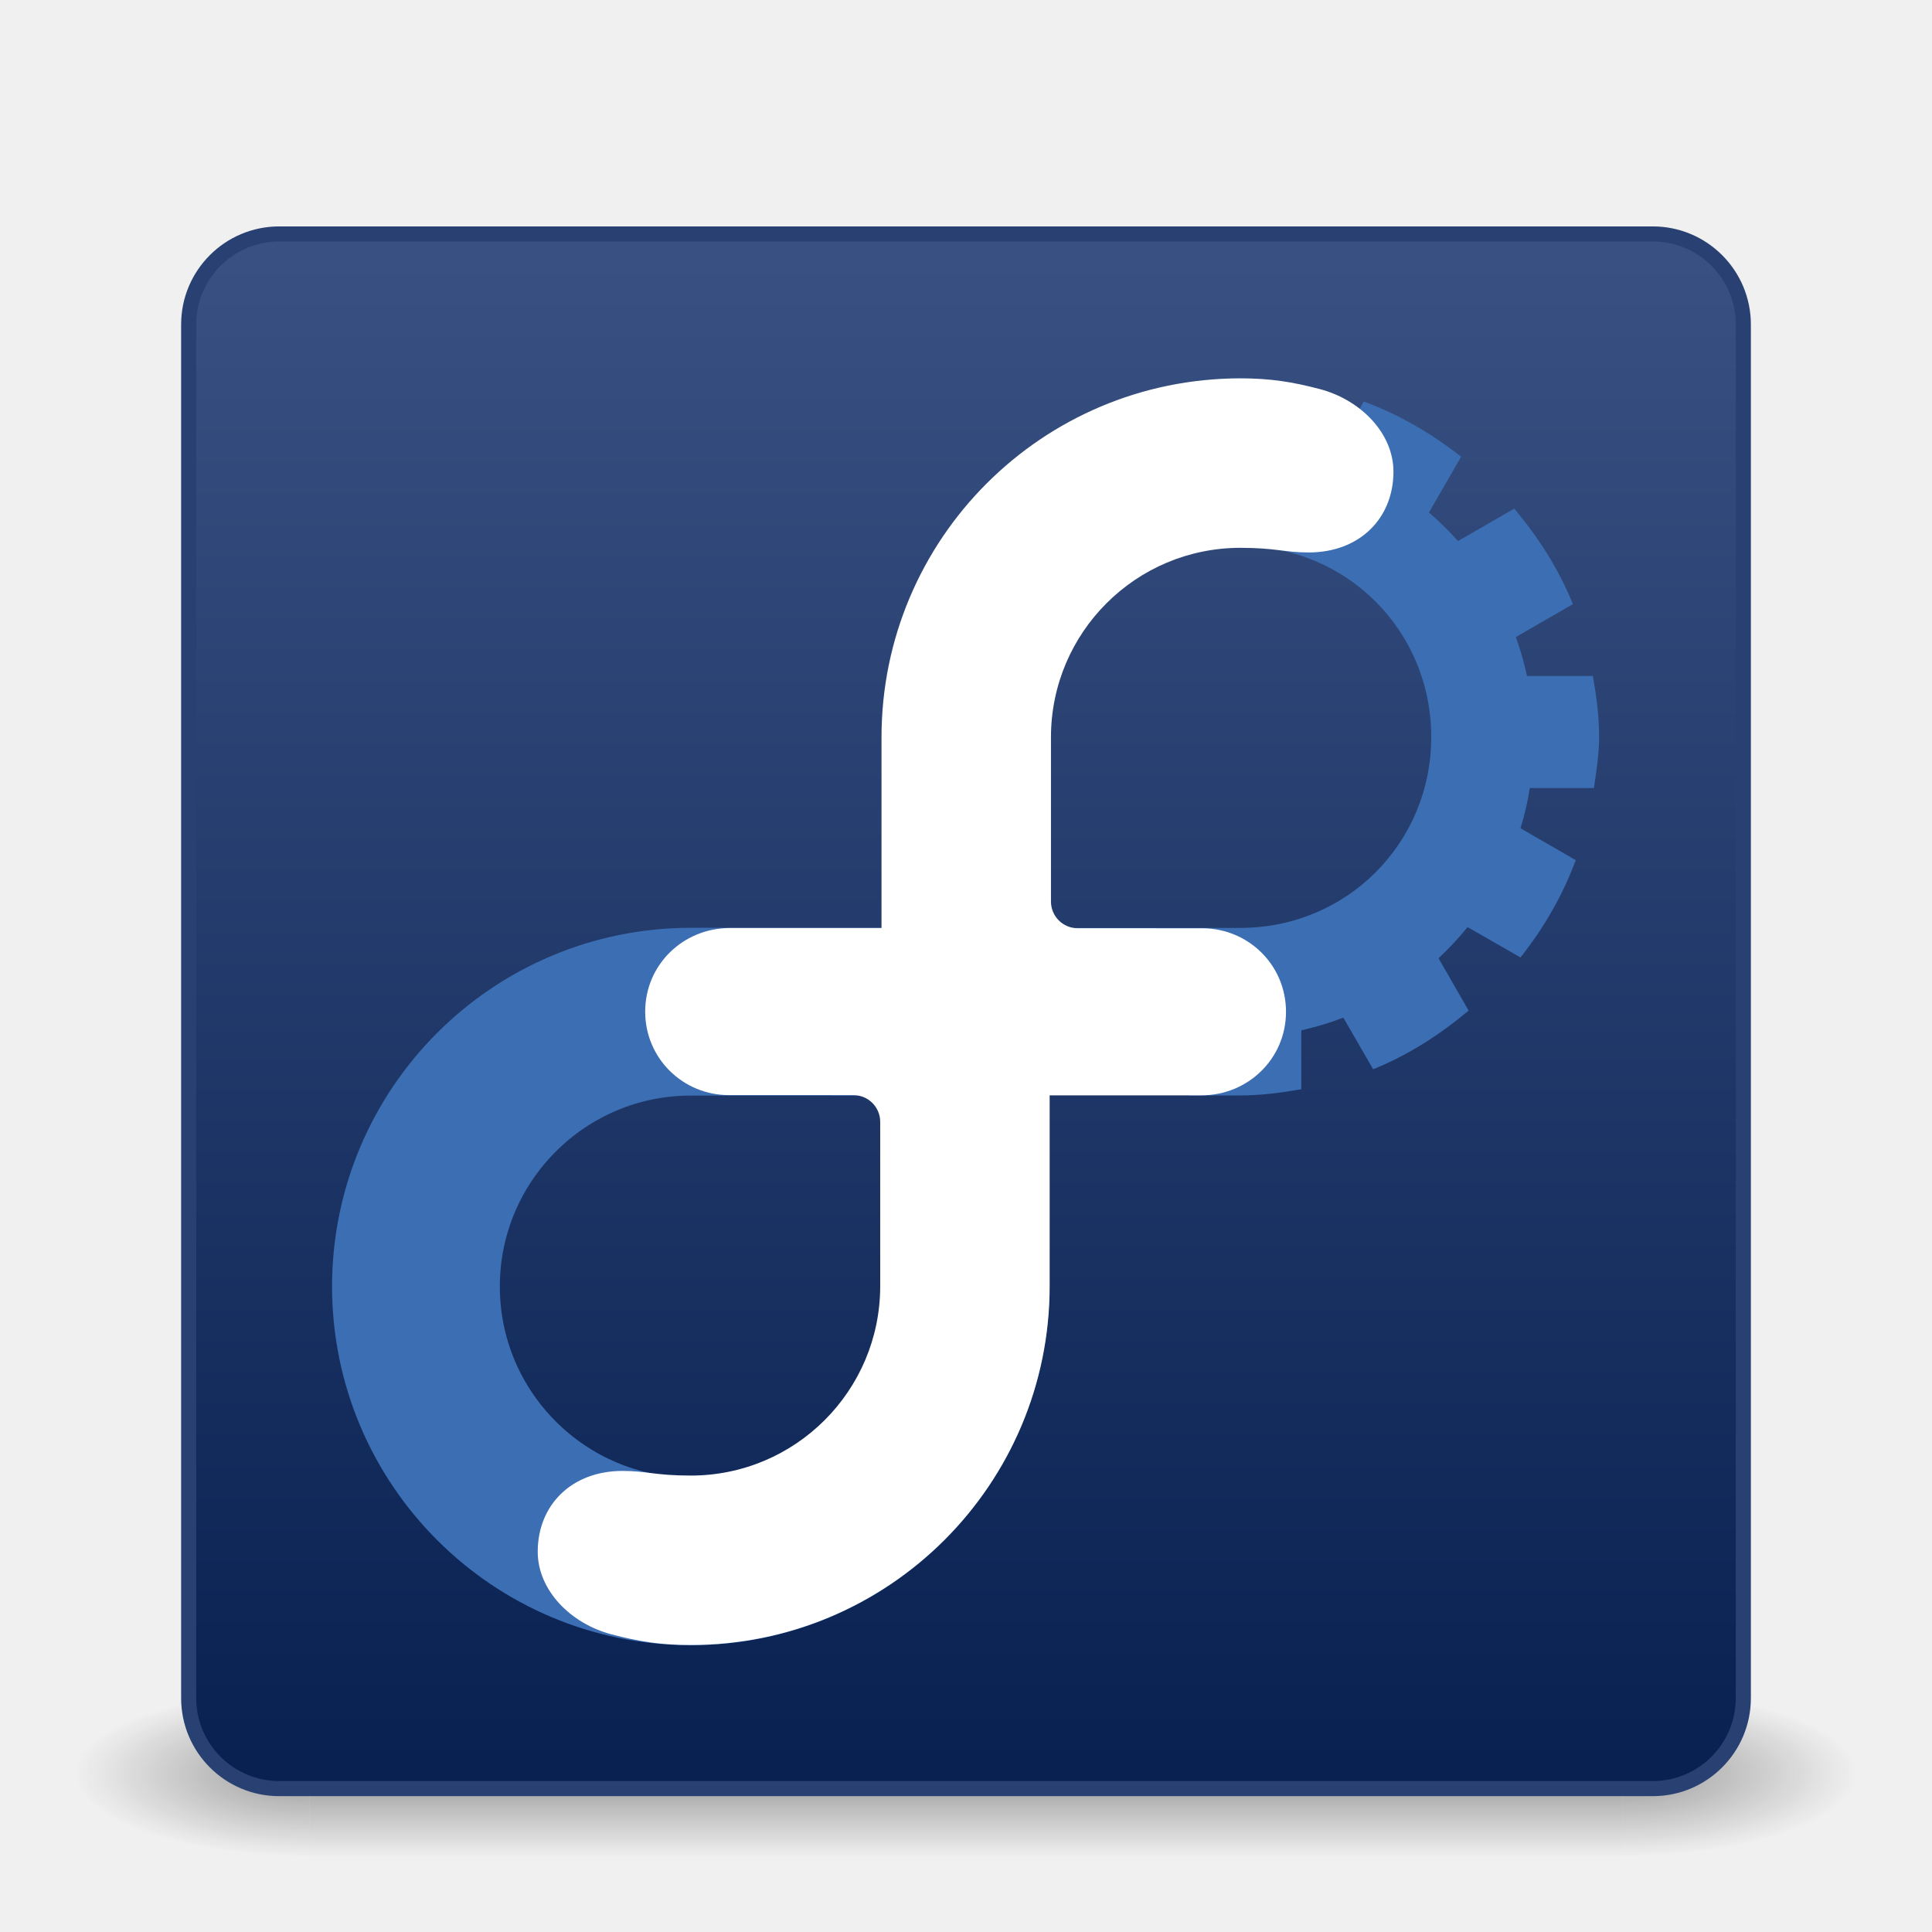
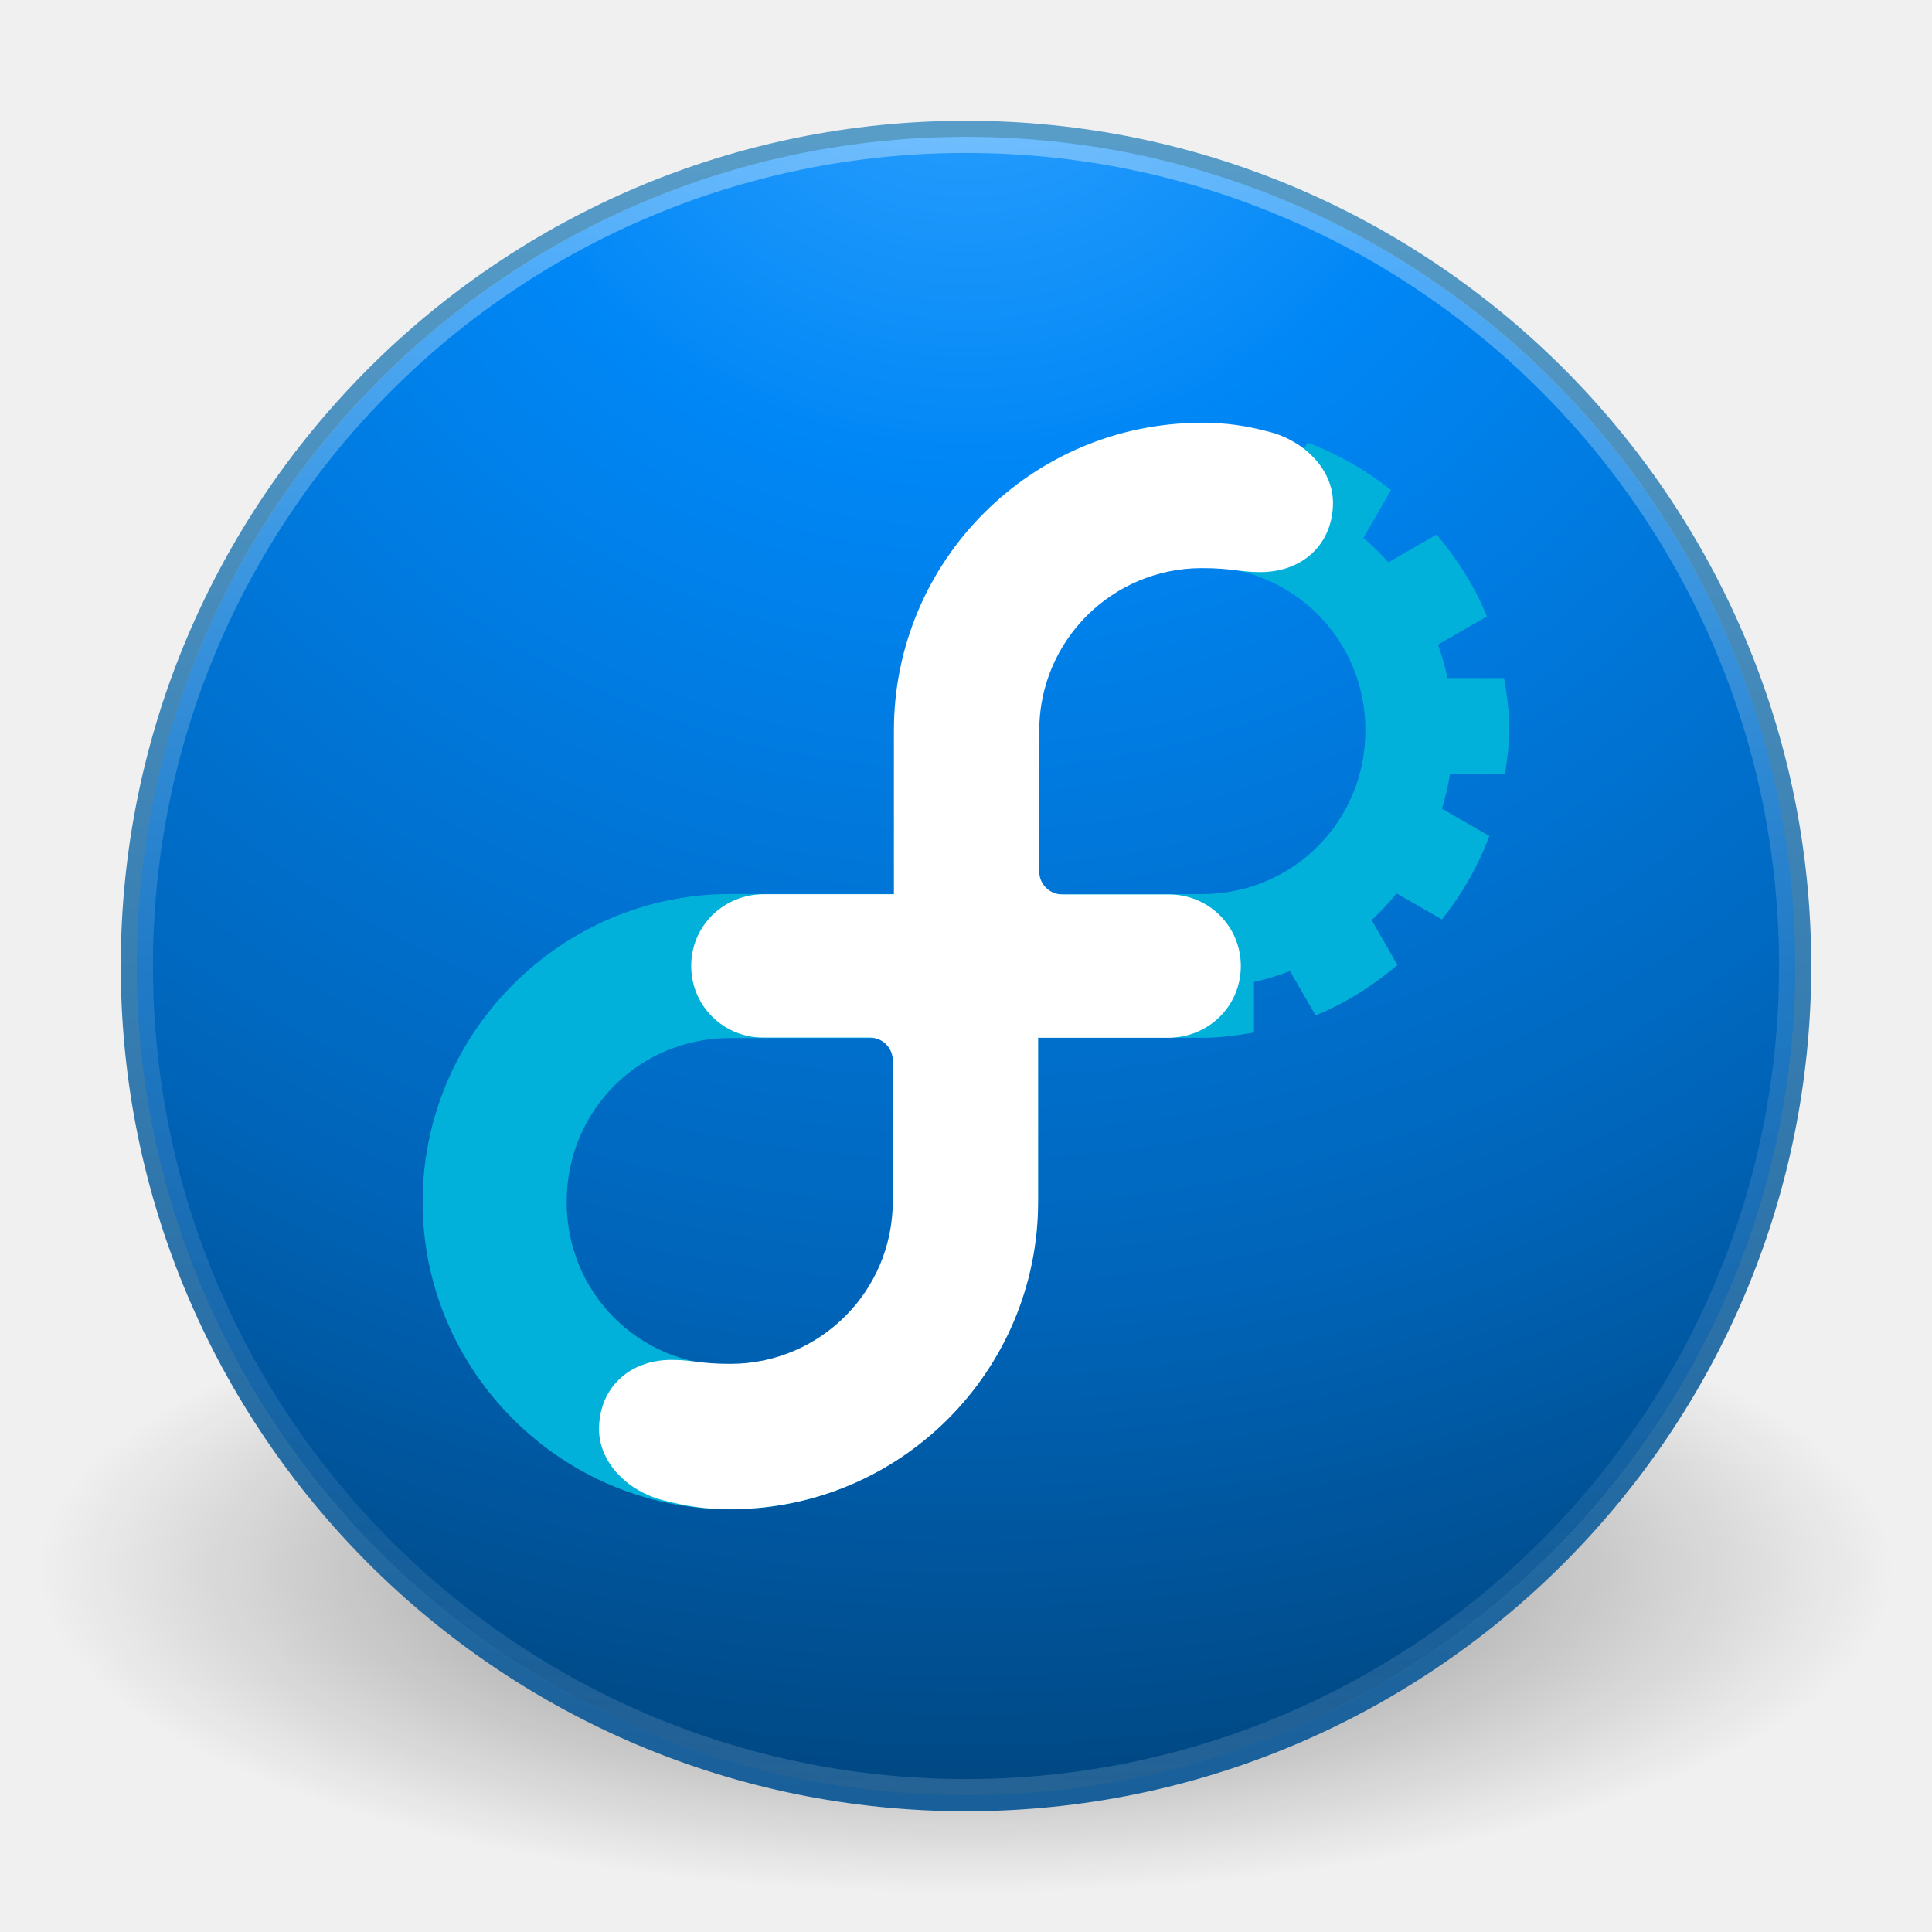
<svg xmlns="http://www.w3.org/2000/svg" xmlns:xlink="http://www.w3.org/1999/xlink" width="128" viewBox="0 0 128 128" height="128">
  <defs>
-     <linearGradient id="linearGradient3688-166-749">
-       <stop offset="0" style="stop-color:#181818" />
-       <stop offset="1" style="stop-color:#181818;stop-opacity:0" />
+     <linearGradient id="linearGradient3707-319-631-407-324-3-8">
+       <stop offset="0" style="stop-color:#185f9a" />
+       <stop offset="1" style="stop-color:#599ec9" />
    </linearGradient>
-     <linearGradient id="linearGradient3688-464-309">
-       <stop offset="0" style="stop-color:#181818" />
-       <stop offset="1" style="stop-color:#181818;stop-opacity:0" />
+     <linearGradient id="linearGradient4011">
+       <stop offset="0" style="stop-color:#fff;stop-opacity:.7" />
+       <stop offset=".508" style="stop-color:#fff;stop-opacity:.25" />
+       <stop offset=".835" style="stop-color:#fff;stop-opacity:.15" />
+       <stop offset="1" style="stop-color:#fff;stop-opacity:.3" />
    </linearGradient>
-     <linearGradient id="linearGradient4665">
-       <stop offset="0" style="stop-color:#3a5283" />
-       <stop offset="1" style="stop-color:#082050" />
-     </linearGradient>
-     <linearGradient gradientTransform="translate(-61 61)" xlink:href="#linearGradient4665" id="linearGradient4671" x1="12" x2="116" gradientUnits="userSpaceOnUse" />
-     <linearGradient id="linearGradient3702-501-757">
-       <stop offset="0" style="stop-color:#181818;stop-opacity:0" />
-       <stop offset=".5" style="stop-color:#181818" />
-       <stop offset="1" style="stop-color:#181818;stop-opacity:0" />
-     </linearGradient>
-     <linearGradient id="linearGradient3194" xlink:href="#linearGradient3702-501-757" y1="47.028" y2="39.999" x2="0" gradientUnits="userSpaceOnUse" />
-     <radialGradient cx="4.993" cy="43.5" gradientTransform="matrix(2.00378 0 0 1.4 -20.01187 -104.4)" r="2.5" id="radialGradient3192" xlink:href="#linearGradient3688-464-309" gradientUnits="userSpaceOnUse" />
-     <radialGradient cx="4.993" cy="43.5" gradientTransform="matrix(2.00378 0 0 1.4 27.98813 -17.4)" r="2.5" id="radialGradient3190" xlink:href="#linearGradient3688-166-749" gradientUnits="userSpaceOnUse" />
+     <linearGradient gradientTransform="matrix(2.66691 0 0 2.66691 -.00593 -.00594)" xlink:href="#linearGradient3707-319-631-407-324-3-8" id="linearGradient4769" y1="44" y2="3.899" gradientUnits="userSpaceOnUse" x2="0" />
+     <linearGradient gradientTransform="matrix(2.75676 0 0 2.75676 -133.7519 -5.90374)" xlink:href="#linearGradient4011" id="linearGradient4764" y1="6.238" y2="44.341" gradientUnits="userSpaceOnUse" x2="0" />
+     <radialGradient cx="62.625" cy="4.625" gradientTransform="matrix(5.77506 0 0 2.00858 -297.6631 30.79602)" id="radialGradient4760" r="10.625" gradientUnits="userSpaceOnUse">
+       <stop offset="0" />
+       <stop offset="1" style="stop-opacity:0" />
+     </radialGradient>
+     <radialGradient cx="5.763" cy="8.45" gradientTransform="matrix(0 5.77301 -6.10716 0 115.6044 -30.52019)" xlink:href="#radialGradient3727" id="radialGradient4767" r="20" gradientUnits="userSpaceOnUse" />
+     <radialGradient cx="5.763" cy="8.45" gradientTransform="matrix(0 5.77301 -6.10716 0 115.6044 -94.52019)" id="radialGradient3727" r="20" gradientUnits="userSpaceOnUse">
+       <stop offset="0" style="stop-color:#33a3ff" />
+       <stop offset=".262" style="stop-color:#0087f6" />
+       <stop offset=".705" style="stop-color:#0065ba" />
+       <stop offset="1" style="stop-color:#00457e" />
+     </radialGradient>
  </defs>
-   <g transform="matrix(2.95 0 0 1.22222 -6.8 65.55554)">
-     <g style="opacity:.4" transform="matrix(1.05263 0 0 1.28571 -1.26316 -13.42854)">
-       <rect width="5" x="38" y="40" height="7" style="fill:url(#radialGradient3190)" />
-       <rect width="5" x="-10" y="-47" height="7" style="fill:url(#radialGradient3192)" transform="scale(-1)" />
-       <rect width="28" x="10" y="40" height="7" style="fill:url(#linearGradient3194)" />
+   <g transform="translate(0 64)">
+     <path style="opacity:.5;fill:url(#radialGradient4760);fill-rule:evenodd" d="M 125.36,40.086 C 125.36,51.872 97.888,61.427 64,61.427 30.112,61.427 2.64,51.872 2.64,40.086 2.64,28.299 30.112,18.744 64,18.744 c 33.888,0 61.36,9.555 61.36,21.341 z" />
+   </g>
+   <g style="color:#000">
+     <g style="stroke-linejoin:round;stroke-linecap:round" transform="matrix(1.06667 0 0 1.06667 -4.26667 -4.26667)">
+       <path style="fill:url(#radialGradient4767);stroke:url(#linearGradient4769)" d="m 64,12 c -28.692,0 -52,23.308 -52,52 0,28.692 23.308,52 52,52 28.692,0 52,-23.308 52,-52 C 116,35.308 92.692,12 64,12 z" />
+       <path style="opacity:.5;fill:none;stroke:url(#linearGradient4764)" d="M 115,63.998 C 115,92.166 92.165,115 64.001,115 35.834,115 13,92.165 13,63.998 13,35.832 35.834,13 64.001,13 92.165,13 115,35.832 115,63.998 z" />
+     </g>
+     <g style="fill:#01b1da;line-height:normal" transform="matrix(.85771 0 0 .85771 9.13041 6.50977)">
+       <path d="m 78.152,25.468 0,4.125 c -1.142,0.217 -2.254,0.524 -3.317,0.928 -1.064,0.404 -2.076,0.905 -3.042,1.478 -0.967,0.574 -1.881,1.235 -2.733,1.959 -0.851,0.724 -1.637,1.515 -2.355,2.372 -0.718,0.857 -1.376,1.778 -1.942,2.75 -0.566,0.972 -1.048,1.992 -1.444,3.059 -0.396,1.068 -0.704,2.189 -0.911,3.334 -0.207,1.146 -0.309,2.318 -0.309,3.523 0,1.233 0.11,2.439 0.327,3.609 0.216,1.171 0.532,2.314 0.945,3.403 0.413,1.089 0.922,2.124 1.512,3.111 0.59,0.987 1.263,1.919 2.011,2.784 0.748,0.866 1.572,1.664 2.458,2.389 0.886,0.725 1.832,1.378 2.836,1.942 1.004,0.565 2.06,1.042 3.163,1.427 1.102,0.384 2.256,0.675 3.438,0.859 l 0,4.056 3.386,0 c 1.38,0 2.721,-0.183 4.039,-0.412 l 0,-3.902 c 0.958,-0.215 1.884,-0.493 2.784,-0.842 l 1.977,3.42 c 2.335,-0.94 4.42,-2.292 6.325,-3.884 l -1.994,-3.472 c 0.689,-0.64 1.333,-1.331 1.925,-2.062 l 3.506,2.011 c 1.536,-1.94 2.785,-4.09 3.661,-6.445 l -3.661,-2.114 c 0.268,-0.863 0.47,-1.755 0.619,-2.664 l 4.245,0 c 0.162,-1.114 0.344,-2.229 0.344,-3.386 0,-1.38 -0.183,-2.721 -0.412,-4.039 l -4.366,0 c -0.192,-0.881 -0.434,-1.746 -0.739,-2.578 l 3.781,-2.183 c -0.941,-2.333 -2.292,-4.421 -3.884,-6.325 l -3.73,2.148 c -0.6,-0.671 -1.24,-1.307 -1.925,-1.891 l 2.131,-3.695 C 94.857,28.725 92.715,27.479 90.356,26.602 l -2.131,3.695 c -0.86,-0.293 -1.738,-0.532 -2.647,-0.705 l 0,-4.194 c -1.119,-0.164 -2.241,-0.344 -3.403,-0.344 -1.374,0 -2.71,0.185 -4.022,0.412 z m 4.022,10.708 c 7.043,0 12.65,5.607 12.65,12.65 0,7.043 -5.607,12.65 -12.65,12.65 l -12.65,0 0,-12.65 c 0,-7.043 5.607,-12.65 12.65,-12.65 z" />
+       <path d="M 45.75,61.469 C 32.692,61.469 22,72.192 22,85.25 22,98.308 32.692,109 45.75,109 58.808,109 69.531,98.308 69.531,85.25 l 0,-18.219 0,-5.562 -5.562,0 -18.219,0 z m 0,11.125 12.656,0 0,12.656 c 0,7.043 -5.613,12.625 -12.656,12.625 -7.043,0 -12.625,-5.582 -12.625,-12.625 0,-7.043 5.582,-12.656 12.625,-12.656 z" />
    </g>
  </g>
-   <g transform="translate(0 64)">
-     <rect width="103" x="-48.5" y="12.5" rx="6" height="103" style="fill:url(#linearGradient4671);stroke:#294172;stroke-linejoin:round;stroke-linecap:round;color:#000" transform="matrix(0 1 1 0 0 0)" />
-   </g>
-   <path style="fill:#3c6eb4;line-height:normal;color:#000" d="m 78.152,25.468 0,4.125 c -1.142,0.217 -2.254,0.524 -3.317,0.928 -1.064,0.404 -2.076,0.905 -3.042,1.478 -0.967,0.574 -1.881,1.235 -2.733,1.959 -0.851,0.724 -1.637,1.515 -2.355,2.372 -0.718,0.857 -1.376,1.778 -1.942,2.75 -0.566,0.972 -1.048,1.992 -1.444,3.059 -0.396,1.068 -0.704,2.189 -0.911,3.334 -0.207,1.146 -0.309,2.318 -0.309,3.523 0,1.233 0.11,2.439 0.327,3.609 0.216,1.171 0.532,2.314 0.945,3.403 0.413,1.089 0.922,2.124 1.512,3.111 0.59,0.987 1.263,1.919 2.011,2.784 0.748,0.866 1.572,1.664 2.458,2.389 0.886,0.725 1.832,1.378 2.836,1.942 1.004,0.565 2.06,1.042 3.163,1.427 1.102,0.384 2.256,0.675 3.438,0.859 l 0,4.056 3.386,0 c 1.38,0 2.721,-0.183 4.039,-0.412 l 0,-3.902 c 0.958,-0.215 1.884,-0.493 2.784,-0.842 l 1.977,3.42 c 2.335,-0.94 4.42,-2.292 6.325,-3.884 l -1.994,-3.472 c 0.689,-0.64 1.333,-1.331 1.925,-2.062 l 3.506,2.011 c 1.536,-1.94 2.785,-4.09 3.661,-6.445 l -3.661,-2.114 c 0.268,-0.863 0.47,-1.755 0.619,-2.664 l 4.245,0 c 0.162,-1.114 0.344,-2.229 0.344,-3.386 0,-1.38 -0.183,-2.721 -0.412,-4.039 l -4.366,0 c -0.192,-0.881 -0.434,-1.746 -0.739,-2.578 l 3.781,-2.183 c -0.941,-2.333 -2.292,-4.421 -3.884,-6.325 l -3.73,2.148 c -0.6,-0.671 -1.24,-1.307 -1.925,-1.891 l 2.131,-3.695 C 94.857,28.725 92.715,27.479 90.356,26.602 l -2.131,3.695 c -0.86,-0.293 -1.738,-0.532 -2.647,-0.705 l 0,-4.194 c -1.119,-0.164 -2.241,-0.344 -3.403,-0.344 -1.374,0 -2.71,0.185 -4.022,0.412 z m 4.022,10.708 c 7.043,0 12.65,5.607 12.65,12.65 0,7.043 -5.607,12.65 -12.65,12.65 l -12.65,0 0,-12.65 c 0,-7.043 5.607,-12.65 12.65,-12.65 z" />
-   <path style="fill:none;stroke:#3c6eb4;stroke-width:11.116" d="m 45.765,67.027 c 0,0 18.207,0 18.207,0 0,0 0,18.207 0,18.207 0,10.05 -8.157,18.207 -18.207,18.207 -10.05,0 -18.207,-8.157 -18.207,-18.207 0,-10.05 8.157,-18.207 18.207,-18.207 z" />
-   <g style="fill:#fff" transform="matrix(.55 0 0 .55 -31.45227 -6.39773)">
+   <g style="fill:#fff" transform="matrix(.47174 0 0 .47174 -17.84647 1.02239)">
    <path d="m 183.627,123.42 0,43.138 c 0,23.874 -19.356,43.231 -43.231,43.231 -3.622,0 -6.197,-0.409 -9.55,-1.285 -4.889,-1.279 -8.884,-5.288 -8.886,-9.95 0,-5.636 4.091,-9.735 10.206,-9.735 2.91,0 3.967,0.559 8.23,0.559 12.587,0 22.797,-10.195 22.819,-22.782 l 0,-19.828 c 0,-1.777 -1.444,-3.216 -3.223,-3.216 l -14.99,-0.003 c -5.585,0 -10.098,-4.455 -10.098,-10.055 -0.003,-5.635 4.559,-10.072 10.204,-10.072" />
    <path d="m 163.373,143.58 0,-43.138 c 0,-23.874 19.356,-43.231 43.231,-43.231 3.622,0 6.197,0.409 9.55,1.285 4.889,1.279 8.884,5.288 8.886,9.95 0,5.636 -4.091,9.735 -10.206,9.735 -2.91,0 -3.966,-0.559 -8.23,-0.559 -12.587,0 -22.797,10.195 -22.819,22.782 l 0,19.828 c 0,1.777 1.444,3.216 3.223,3.216 l 14.99,0.003 c 5.585,0 10.098,4.455 10.098,10.055 0.003,5.635 -4.559,10.072 -10.204,10.072" />
  </g>
</svg>
